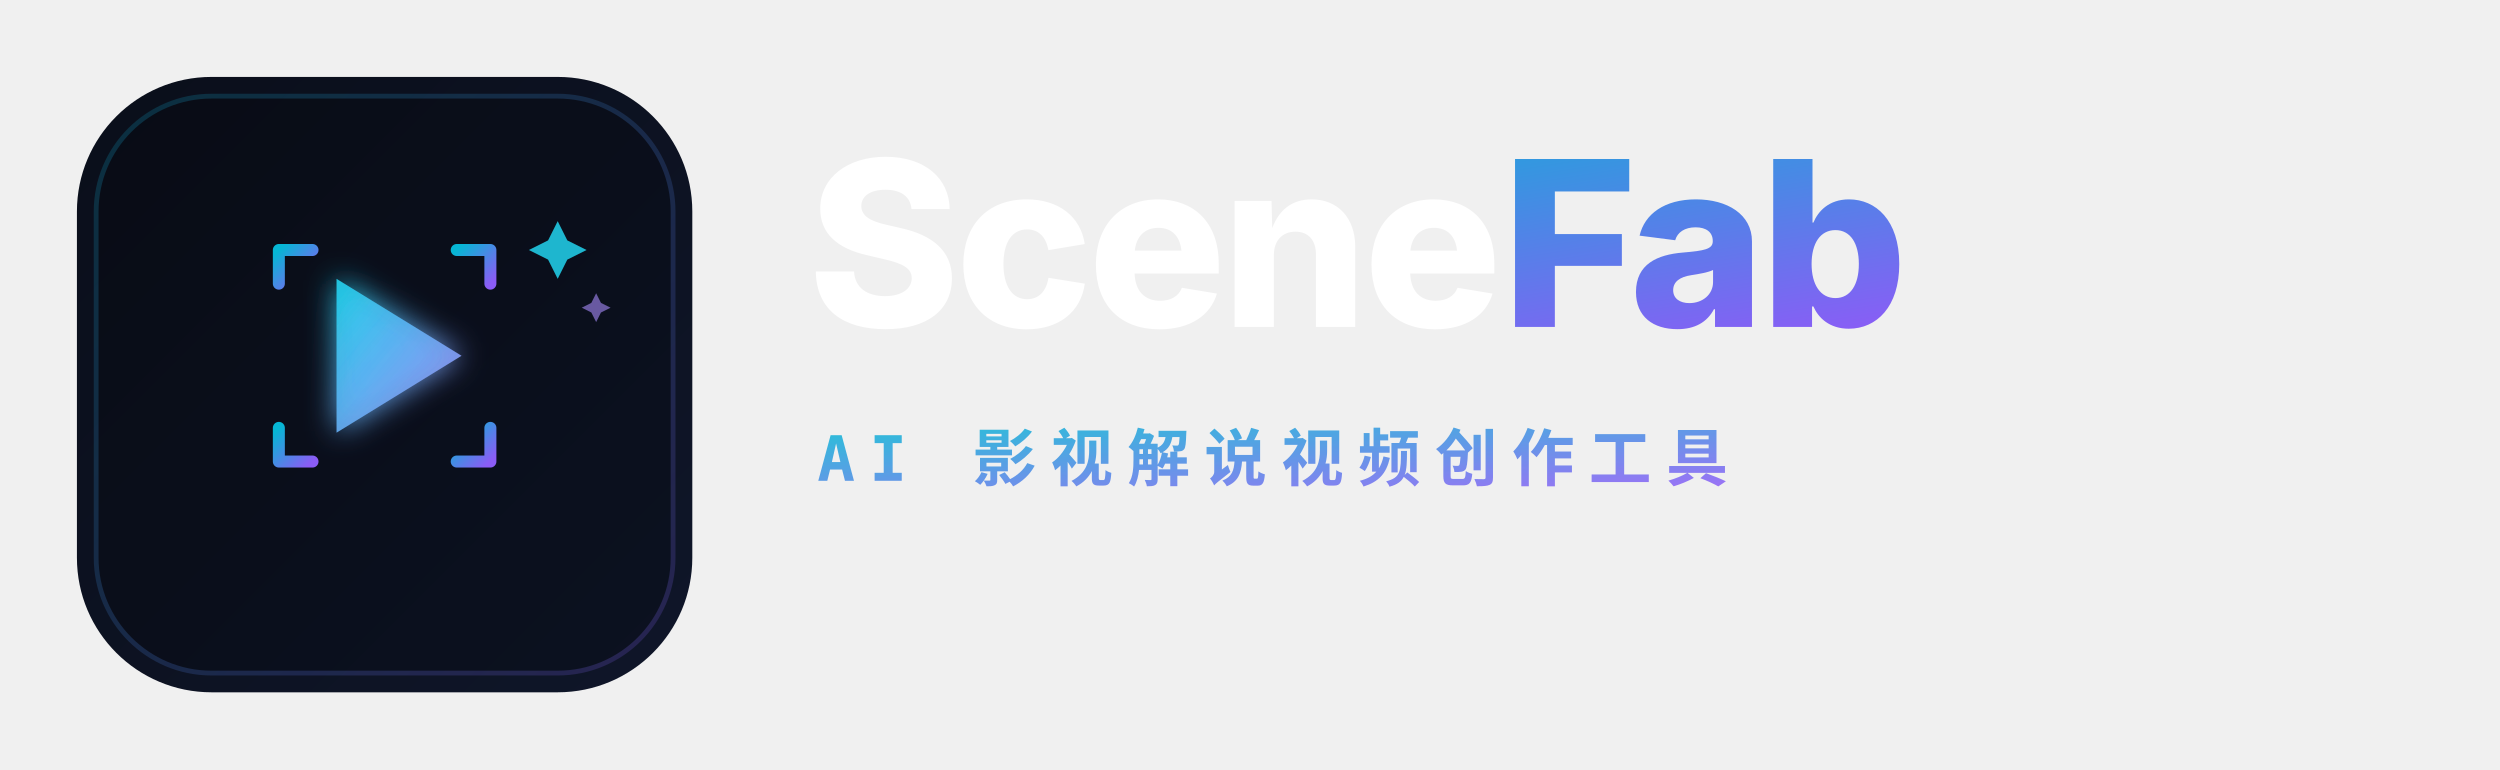
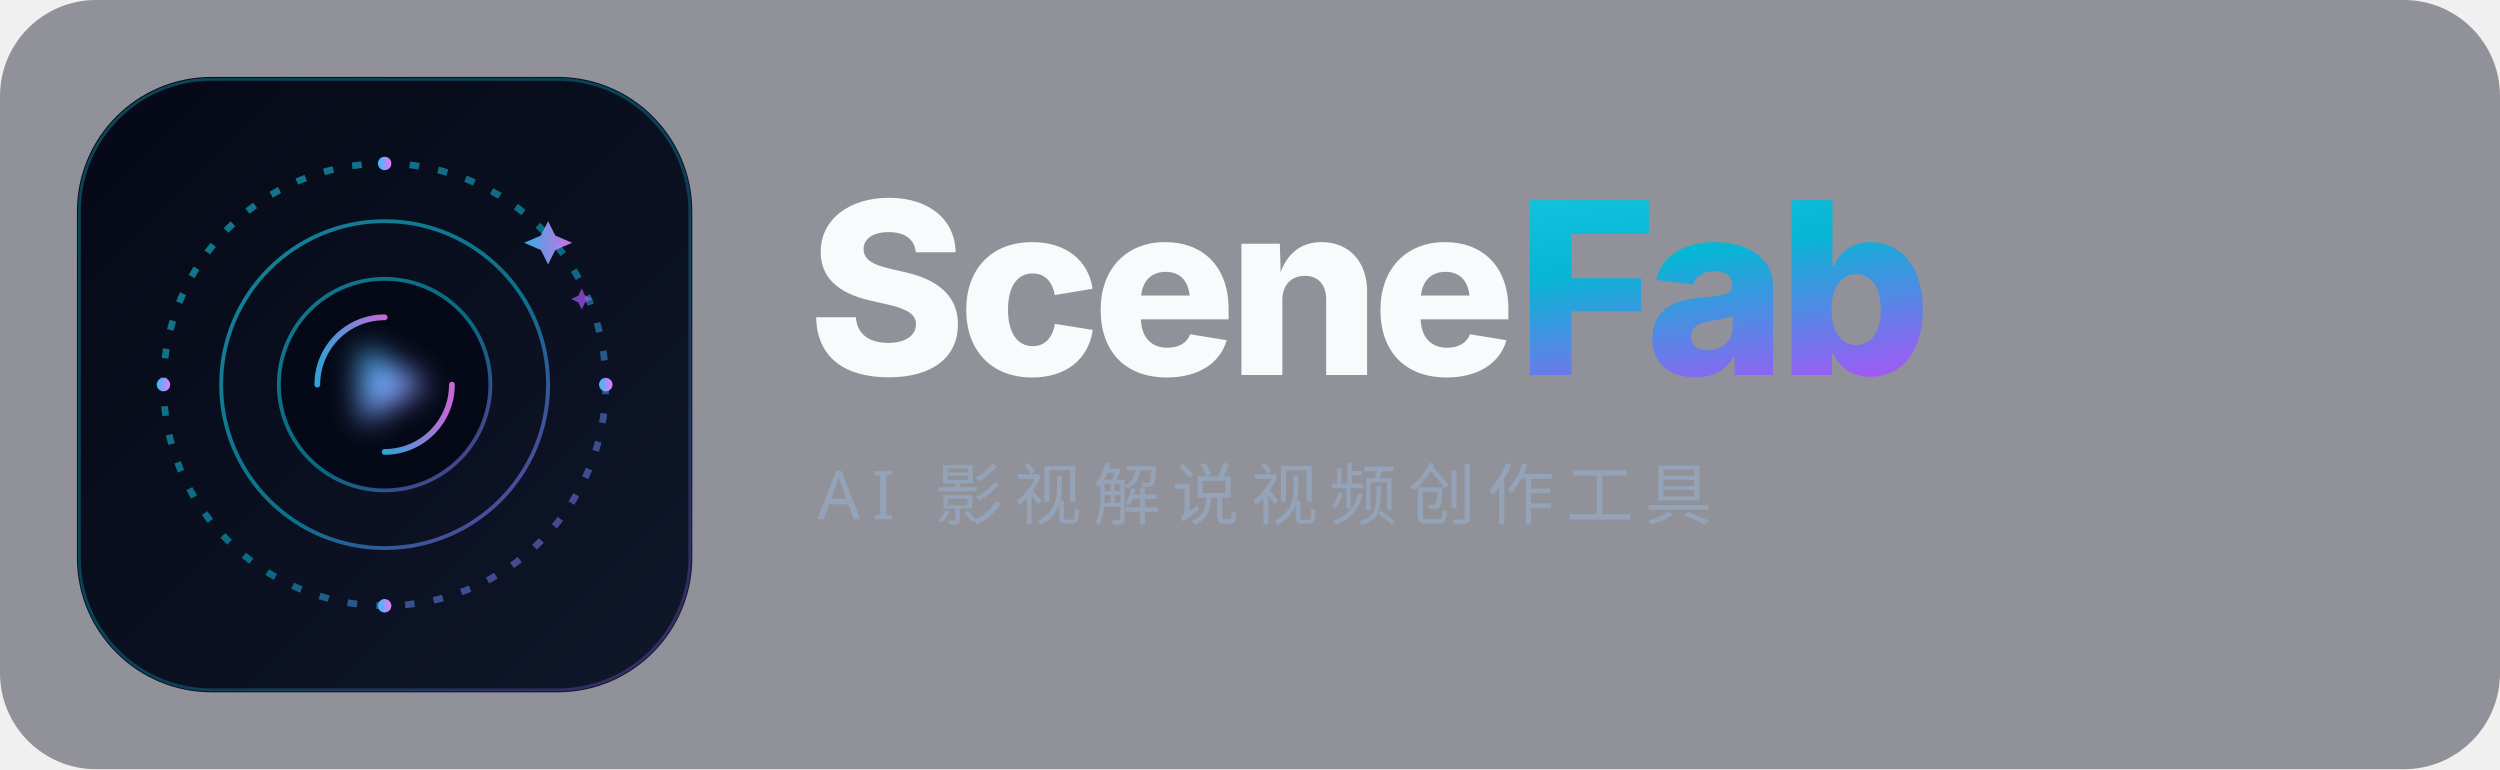
- <svg xmlns="http://www.w3.org/2000/svg" viewBox="0 0 520 160" role="img" aria-label="SceneFab - AI 影视解说视频创作工具">
+ <svg xmlns="http://www.w3.org/2000/svg" viewBox="0 0 520 160" role="img" aria-label="SceneFab — AI 影视解说视频创作工具">
  <defs>
    <linearGradient id="bgH" x1="0%" y1="0%" x2="100%" y2="100%">
-       <stop offset="0%" stop-color="#0a0e1a" />
-       <stop offset="100%" stop-color="#0f1629" />
+       <stop offset="0%" stop-color="#050816" />
+       <stop offset="100%" stop-color="#0f172a" />
    </linearGradient>
-     <linearGradient id="accentH" x1="0%" y1="0%" x2="100%" y2="100%">
-       <stop offset="0%" stop-color="#06b6d4" />
-       <stop offset="100%" stop-color="#8b5cf6" />
+     <linearGradient id="brandH" x1="0%" y1="0%" x2="100%" y2="100%">
+       <stop offset="0%" stop-color="#22d3ee" />
+       <stop offset="55%" stop-color="#06b6d4" />
+       <stop offset="100%" stop-color="#a855f7" />
    </linearGradient>
-     <linearGradient id="playH" x1="0%" y1="0%" x2="100%" y2="100%">
-       <stop offset="0%" stop-color="#22d3ee" />
-       <stop offset="100%" stop-color="#a78bfa" />
+     <linearGradient id="coreH" x1="0%" y1="0%" x2="100%" y2="100%">
+       <stop offset="0%" stop-color="#38bdf8" />
+       <stop offset="100%" stop-color="#c084fc" />
+     </linearGradient>
+     <linearGradient id="hiH" x1="0%" y1="0%" x2="100%" y2="0%">
+       <stop offset="0%" stop-color="#38bdf8" />
+       <stop offset="100%" stop-color="#e879f9" />
    </linearGradient>
    <filter id="glowH" x="-50%" y="-50%" width="200%" height="200%">
      <feGaussianBlur stdDeviation="3" result="blur" />
-       <feMerge>
-         <feMergeNode in="blur" />
-         <feMergeNode in="SourceGraphic" />
-       </feMerge>
    </filter>
  </defs>
+   <rect width="100%" height="100%" rx="20" fill="#020617" opacity="0.4" />
  <g transform="translate(16 16)">
    <rect width="128" height="128" rx="28" fill="url(#bgH)" />
-     <rect x="4" y="4" width="120" height="120" rx="24" stroke="url(#accentH)" stroke-width="1" opacity="0.2" />
-     <g transform="translate(64, 58)">
-       <path d="M-22 -22 L-22 -15 M-22 -22 L-15 -22" stroke="url(#accentH)" stroke-width="2.5" stroke-linecap="round" />
-       <path d="M22 -22 L22 -15 M22 -22 L15 -22" stroke="url(#accentH)" stroke-width="2.5" stroke-linecap="round" />
-       <path d="M-22 22 L-22 15 M-22 22 L-15 22" stroke="url(#accentH)" stroke-width="2.5" stroke-linecap="round" />
-       <path d="M22 22 L22 15 M22 22 L15 22" stroke="url(#accentH)" stroke-width="2.5" stroke-linecap="round" />
+     <rect x="0.5" y="0.5" width="127" height="127" rx="27.5" fill="none" stroke="url(#brandH)" stroke-width="0.6" opacity="0.3" />
+     <circle cx="64" cy="64" r="46" fill="none" stroke="url(#brandH)" stroke-width="1.4" stroke-dasharray="2 4" opacity="0.55" />
+     <circle cx="64" cy="64" r="34" fill="none" stroke="url(#brandH)" stroke-width="0.8" opacity="0.6" />
+     <g fill="url(#hiH)">
+       <circle cx="64" cy="18" r="1.4" />
+       <circle cx="110" cy="64" r="1.4" />
+       <circle cx="64" cy="110" r="1.4" />
+       <circle cx="18" cy="64" r="1.4" />
    </g>
-     <g filter="url(#glowH)">
-       <path d="M54 42 L54 74 L80 58 Z" fill="url(#playH)" opacity="0.9" />
+     <g transform="translate(64 64)">
+       <circle r="22" fill="#050816" />
+       <circle r="22" fill="none" stroke="url(#brandH)" stroke-width="0.8" opacity="0.55" />
+       <path d="M -14 0 A 14 14 0 0 1 0 -14" fill="none" stroke="url(#hiH)" stroke-width="1.2" stroke-linecap="round" opacity="0.85" />
+       <path d="M 14 0 A 14 14 0 0 1 0 14" fill="none" stroke="url(#hiH)" stroke-width="1.2" stroke-linecap="round" opacity="0.85" />
+       <path d="M -5 -8 L 9 0 L -5 8 Z" fill="url(#coreH)" filter="url(#glowH)" />
    </g>
-     <g transform="translate(100, 36)">
-       <path d="M0 -6 L2 -2 L6 0 L2 2 L0 6 L-2 2 L-6 0 L-2 -2 Z" fill="#22d3ee" opacity="0.85" />
-     </g>
-     <g transform="translate(108, 48) scale(0.5)">
-       <path d="M0 -6 L2 -2 L6 0 L2 2 L0 6 L-2 2 L-6 0 L-2 -2 Z" fill="#a78bfa" opacity="0.6" />
-     </g>
+     <path d="M 98 30 L 99.5 33 L 103 34.5 L 99.5 36 L 98 39 L 96.5 36 L 93 34.5 L 96.5 33 Z" fill="url(#hiH)" opacity="0.9" />
+     <path d="M 105 44 L 105.7 45.5 L 107.2 46.2 L 105.7 46.9 L 105 48.4 L 104.3 46.9 L 102.8 46.2 L 104.3 45.5 Z" fill="#a855f7" opacity="0.7" />
  </g>
  <g transform="translate(168 0)">
-     <text x="0" y="68" font-family="Inter, 'Helvetica Neue', system-ui, -apple-system, 'PingFang SC', 'Microsoft YaHei', sans-serif" font-size="48" font-weight="800" fill="#FFFFFF" letter-spacing="-1">Scene<tspan fill="url(#accentH)">Fab</tspan>
+     <text x="0" y="78" font-family="Inter, 'SF Pro Display', 'Helvetica Neue', system-ui, -apple-system, 'PingFang SC', sans-serif" font-size="50" font-weight="800" fill="#f8fafc" letter-spacing="-1.8">Scene<tspan fill="url(#brandH)">Fab</tspan>
    </text>
-     <text x="2" y="100" font-family="'SF Mono', 'JetBrains Mono', 'Fira Code', monospace" font-size="13" font-weight="600" fill="url(#accentH)" letter-spacing="3" opacity="0.85">AI 影视解说视频创作工具</text>
+     <text x="2" y="108" font-family="'PingFang SC', 'Microsoft YaHei', 'Hiragino Sans GB', system-ui, sans-serif" font-size="14" font-weight="500" fill="#94a3b8" letter-spacing="2.4">AI 影视解说视频创作工具</text>
  </g>
</svg>
